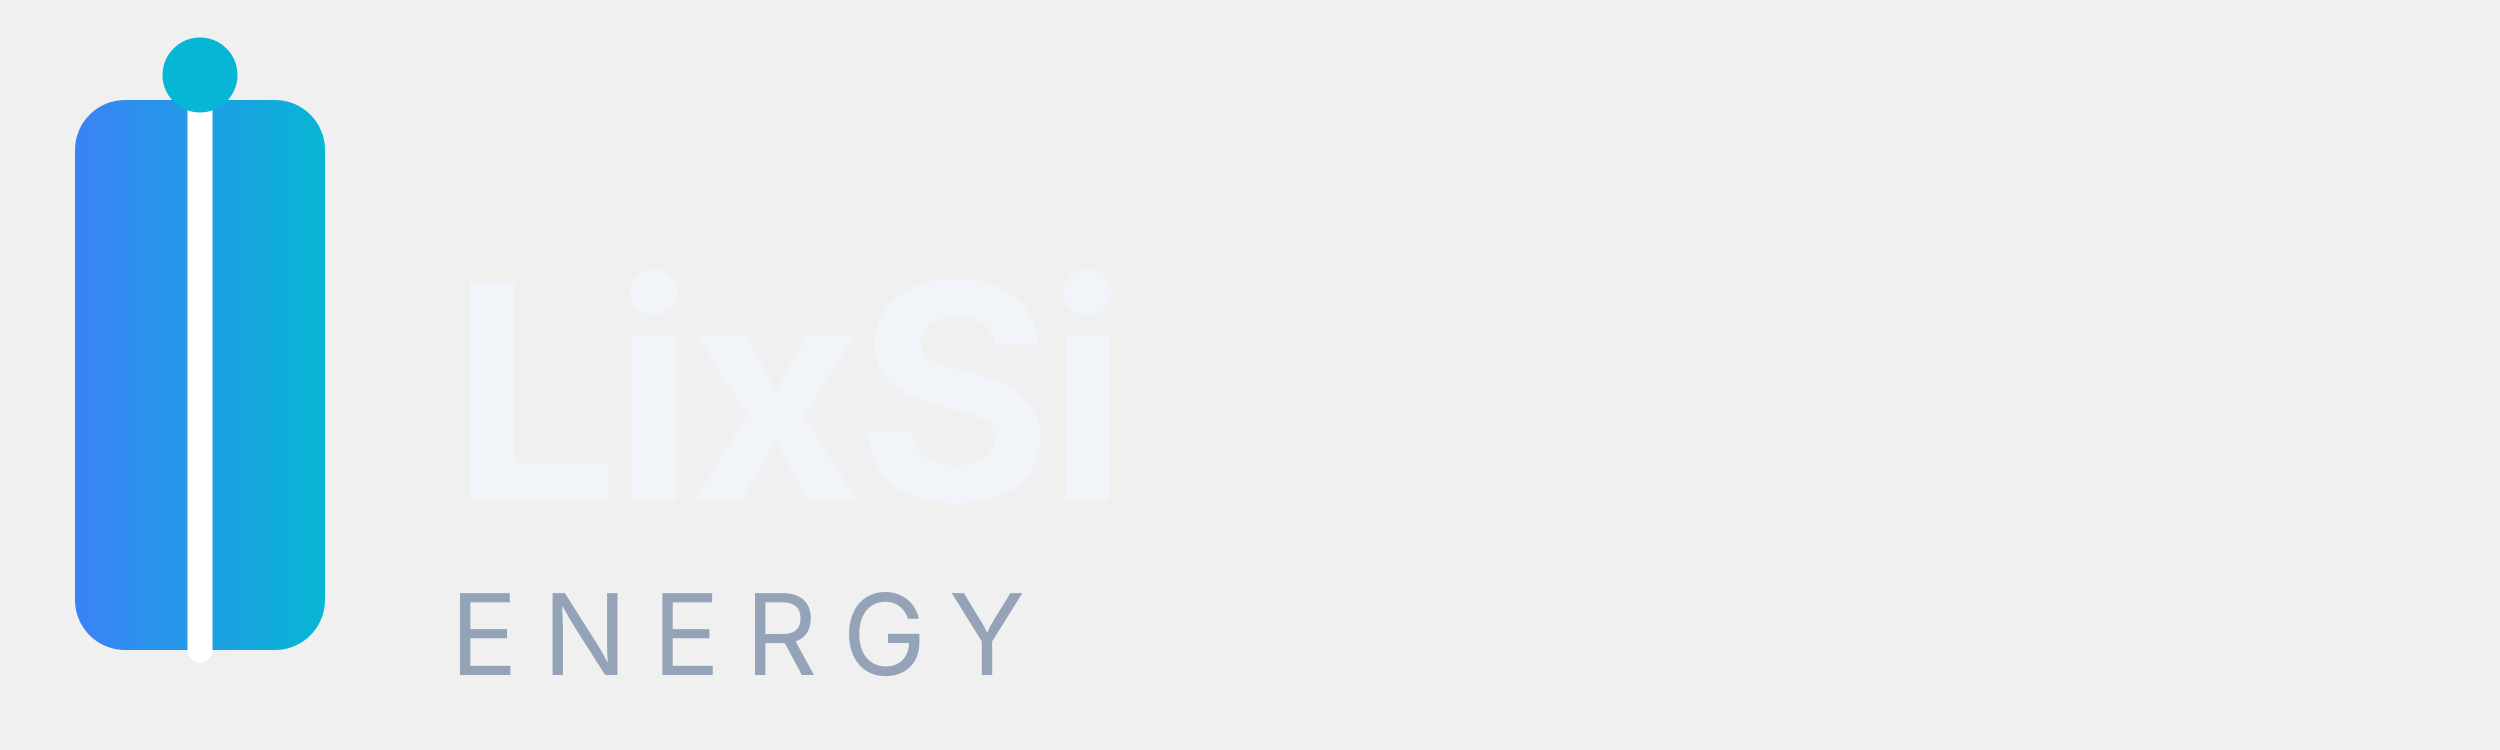
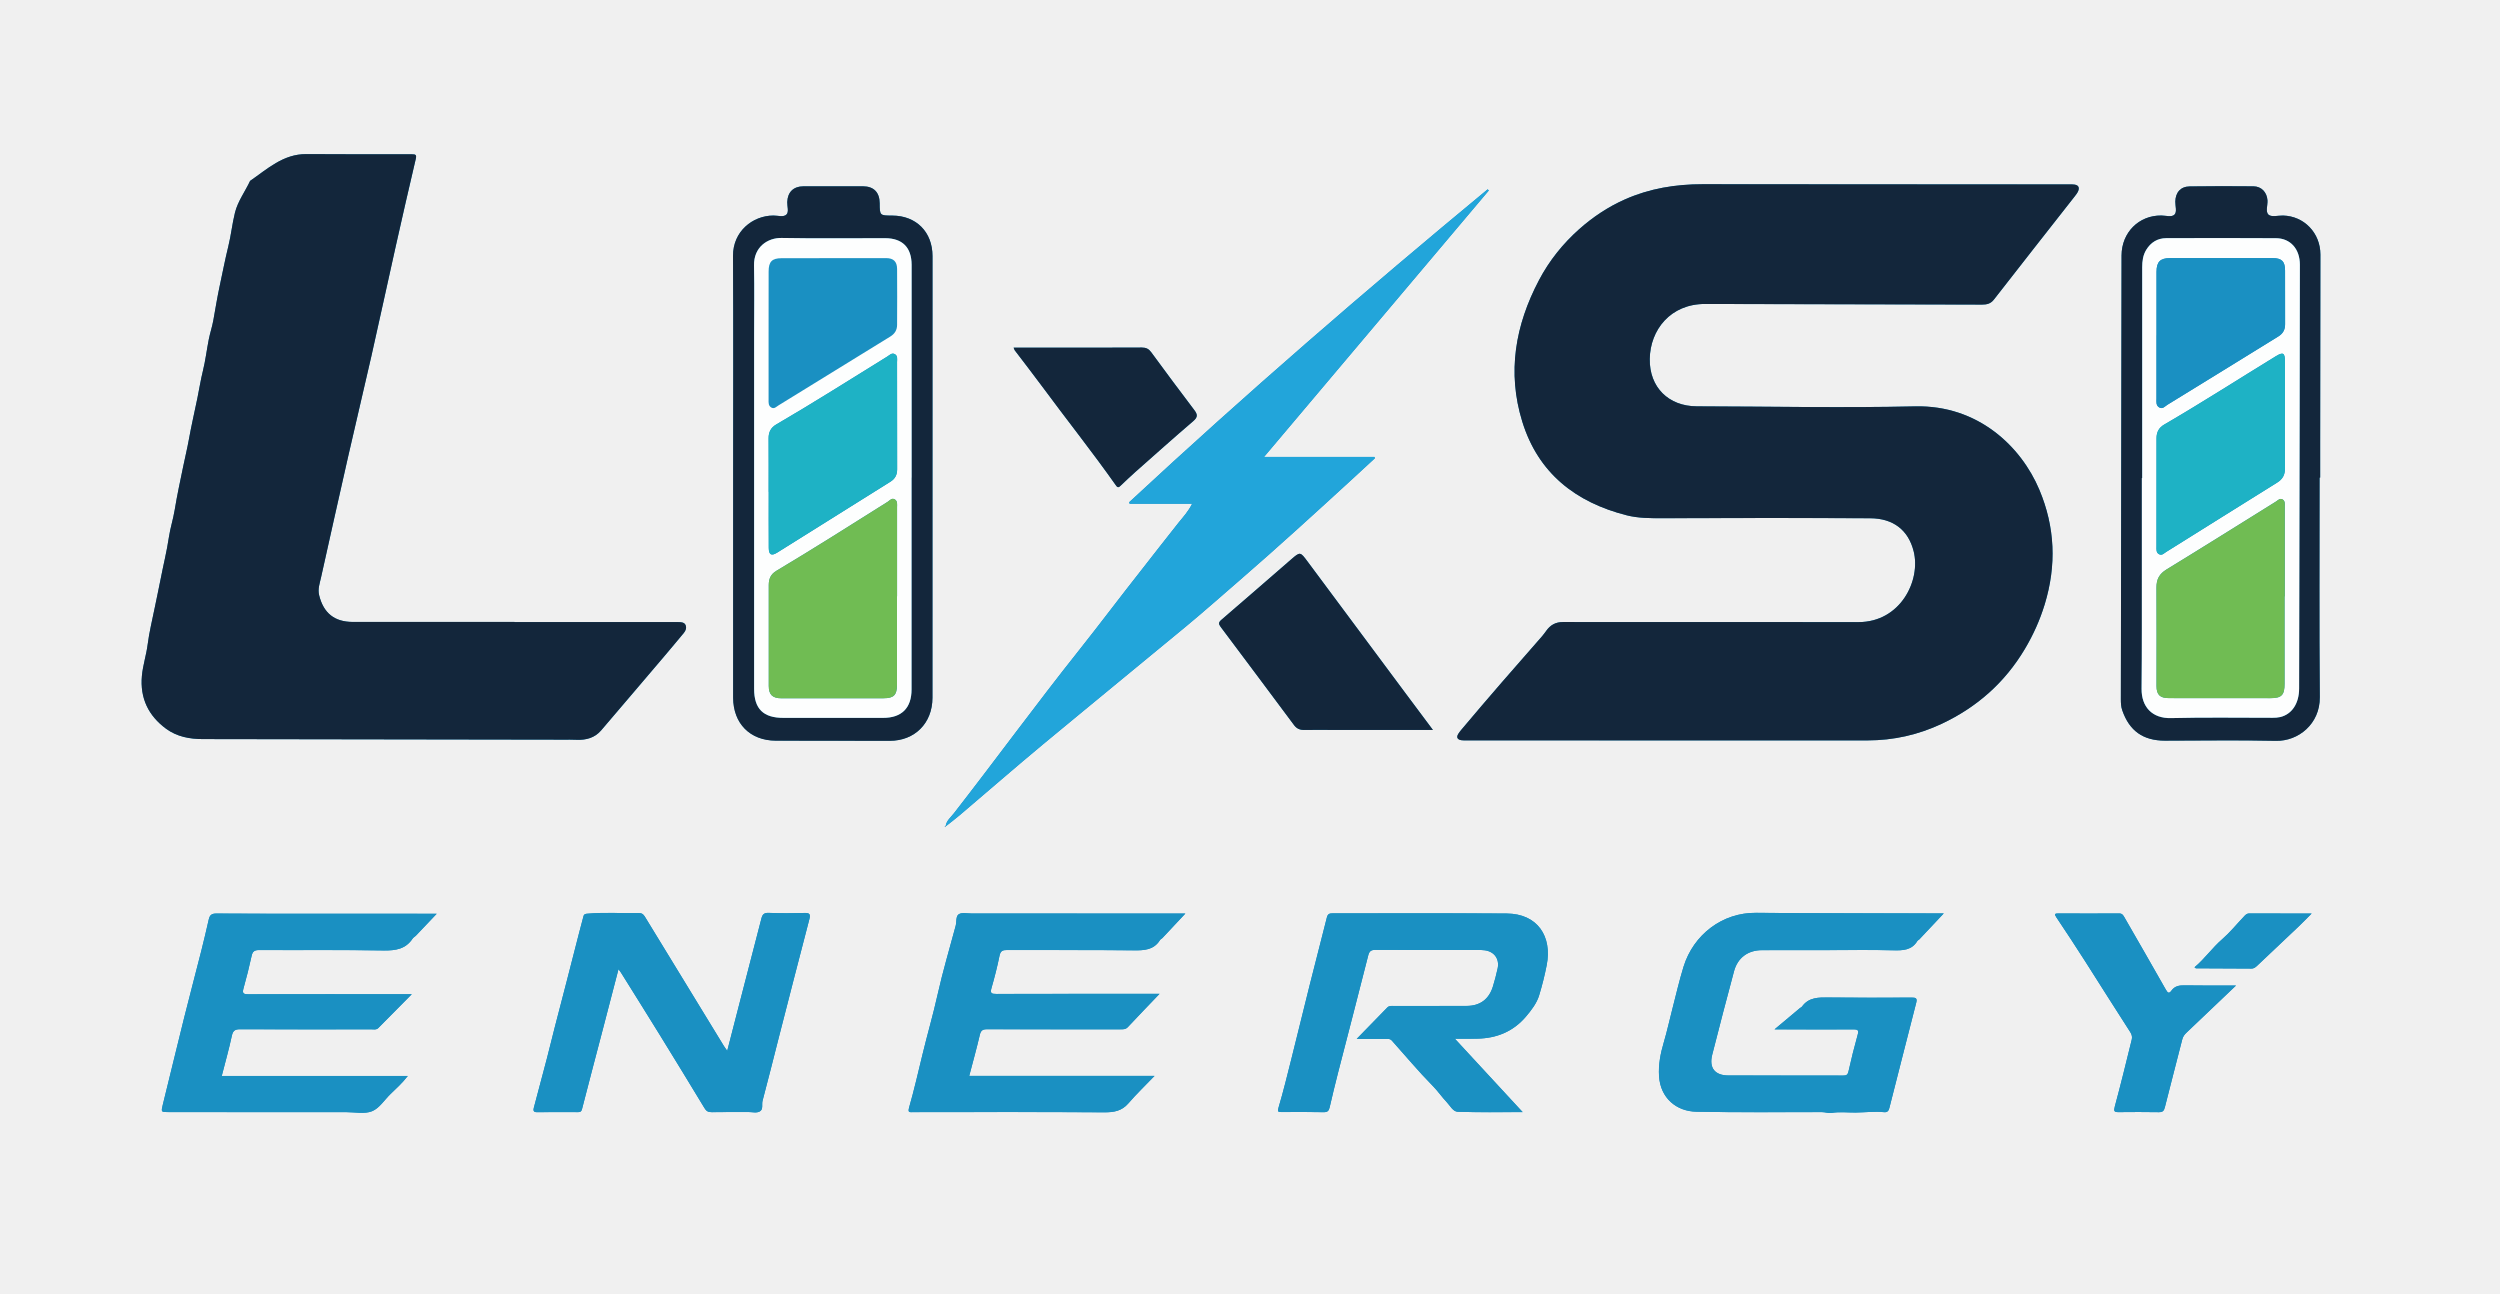
- <svg xmlns="http://www.w3.org/2000/svg" viewBox="0 0 200 60">
-   <defs>
-     <linearGradient id="accent" x1="0%" y1="0%" x2="100%" y2="0%">
-       <stop offset="0%" stop-color="#3b82f6" />
-       <stop offset="100%" stop-color="#06b6d4" />
-     </linearGradient>
-   </defs>
-   <rect x="6" y="8" width="20" height="44" rx="4" fill="url(#accent)" />
-   <line x1="16" y1="8" x2="16" y2="52" stroke="white" stroke-width="2" stroke-linecap="round" />
-   <circle cx="16" cy="6" r="3" fill="#06b6d4" />
-   <text x="36" y="40" font-family="Inter, system-ui, sans-serif" font-size="24" font-weight="700" fill="#f1f5f9" letter-spacing="-0.5">LixSi</text>
-   <text x="36" y="54" font-family="Inter, system-ui, sans-serif" font-size="9" font-weight="400" fill="#94a3b8" letter-spacing="2">ENERGY</text>
+ <svg xmlns="http://www.w3.org/2000/svg" version="1.1" id="图层_1" x="0px" y="0px" width="110.167px" height="57px" viewBox="0 0 110.167 57" enable-background="new 0 0 110.167 57" xml:space="preserve">
+   <g>
+     <path fill-rule="evenodd" clip-rule="evenodd" fill="#1A90C2" d="M41.673,36.414c0.209-0.166,0.424-0.326,0.627-0.5   c1.223-1.038,2.432-2.092,3.666-3.118c2.088-1.734,4.193-3.449,6.285-5.182c0.807-0.668,1.592-1.365,2.385-2.051   c1.684-1.458,3.328-2.96,4.969-4.465c0.328-0.301,0.654-0.604,0.98-0.904c-0.006-0.02-0.012-0.039-0.018-0.059   c-1.604,0-3.205,0-4.867,0c3.332-3.949,6.619-7.845,9.906-11.741c-0.018-0.018-0.033-0.035-0.051-0.051   c-5.387,4.457-10.674,9.028-15.797,13.789c0.006,0.021,0.014,0.045,0.021,0.066c0.912,0,1.824,0,2.754,0   c-0.168,0.34-0.398,0.586-0.602,0.838c-0.555,0.693-1.096,1.4-1.646,2.099c-0.918,1.162-1.807,2.35-2.729,3.51   c-1.881,2.365-3.664,4.807-5.518,7.19c-0.139,0.178-0.334,0.328-0.369,0.574c-0.029,0-0.049,0.004-0.025,0.039   C41.654,36.438,41.664,36.426,41.673,36.414z M73.681,32.626L73.681,32.626c2.871,0,5.744,0,8.615,0   c1.148,0,2.24-0.246,3.279-0.736c1.547-0.73,2.773-1.814,3.652-3.289c0.373-0.625,0.666-1.277,0.879-1.975   c0.521-1.716,0.457-3.394-0.238-5.045c-0.803-1.906-2.699-3.734-5.467-3.674c-3.207,0.072-6.418,0.004-9.627-0.002   c-1.246-0.004-2.092-0.838-2.074-2.086c0.018-1.278,0.91-2.429,2.441-2.425c4.068,0.012,8.137,0.016,12.205,0.027   c0.211,0,0.375-0.037,0.518-0.219c1.182-1.52,2.371-3.031,3.559-4.545c0.059-0.074,0.119-0.152,0.156-0.238   c0.061-0.147,0.018-0.257-0.154-0.284c-0.076-0.012-0.154-0.01-0.232-0.01c-5.387-0.002-10.773,0-16.16-0.008   c-1.193,0-2.338,0.185-3.439,0.675c-0.742,0.33-1.404,0.775-2,1.303c-0.721,0.641-1.322,1.389-1.775,2.25   c-1.045,1.984-1.408,4.058-0.738,6.229c0.701,2.277,2.355,3.562,4.6,4.132c0.502,0.129,1.043,0.131,1.574,0.129   c3.053-0.01,6.107-0.014,9.16,0.002c1.018,0.004,1.68,0.523,1.914,1.453c0.326,1.286-0.578,3.128-2.436,3.124   c-4.336-0.01-8.674,0.004-13.01-0.004c-0.338,0-0.564,0.135-0.742,0.385c-0.061,0.082-0.119,0.166-0.186,0.242   c-1.191,1.355-2.377,2.715-3.537,4.096c-0.055,0.066-0.111,0.133-0.156,0.207c-0.092,0.152-0.037,0.248,0.131,0.277   c0.076,0.012,0.156,0.008,0.234,0.008C67.644,32.626,70.664,32.626,73.681,32.626z M22.673,27.412c0-0.002,0-0.002,0-0.004   c-2.377,0-4.754,0.002-7.13,0c-0.807-0.002-1.288-0.393-1.48-1.176c-0.068-0.275,0.026-0.525,0.083-0.783   c0.396-1.778,0.792-3.558,1.196-5.334c0.335-1.475,0.688-2.943,1.022-4.416c0.364-1.61,0.711-3.224,1.072-4.835   C17.726,9.575,18.019,8.287,18.322,7c0.041-0.174-0.004-0.201-0.166-0.201c-1.553,0.002-3.104,0-4.657-0.008   c-1.019-0.006-1.716,0.654-2.479,1.181c-0.217,0.468-0.539,0.892-0.665,1.396c-0.123,0.492-0.173,1-0.295,1.492   C9.92,11.426,9.811,12,9.688,12.571c-0.11,0.508-0.194,1.027-0.286,1.541c-0.051,0.285-0.145,0.561-0.201,0.844   c-0.092,0.462-0.146,0.933-0.259,1.388c-0.099,0.398-0.161,0.805-0.244,1.205c-0.125,0.602-0.263,1.199-0.372,1.805   c-0.073,0.402-0.172,0.809-0.254,1.209c-0.13,0.635-0.269,1.267-0.373,1.907c-0.066,0.404-0.196,0.799-0.256,1.205   c-0.092,0.621-0.246,1.229-0.364,1.843c-0.08,0.416-0.175,0.838-0.258,1.254c-0.108,0.541-0.244,1.078-0.314,1.629   c-0.059,0.463-0.21,0.912-0.253,1.381c-0.089,0.982,0.286,1.756,1.066,2.332c0.478,0.352,1.042,0.455,1.625,0.455   c5.291,0.01,10.583,0.018,15.874,0.025c0.199,0,0.398-0.004,0.598,0.006c0.416,0.016,0.791-0.086,1.07-0.41   c0.93-1.084,1.855-2.172,2.779-3.262c0.293-0.342,0.578-0.691,0.869-1.037c0.084-0.102,0.125-0.223,0.08-0.336   c-0.047-0.127-0.184-0.139-0.307-0.141c-0.096-0.002-0.191-0.002-0.287-0.002C27.304,27.412,24.99,27.412,22.673,27.412z    M32.308,21.007L32.308,21.007c0,3.243-0.002,6.488,0,9.732c0.002,1.143,0.744,1.895,1.879,1.898c1.674,0.006,3.348,0,5.021,0.006   c1.092,0.004,1.881-0.766,1.883-1.895c0.004-6.487,0.004-12.977,0.002-19.464c0-1.063-0.717-1.781-1.771-1.785   c-0.553-0.002-0.553-0.002-0.557-0.545c-0.004-0.479-0.26-0.743-0.732-0.745c-0.875-0.004-1.752-0.004-2.627,0   c-0.443,0.002-0.699,0.259-0.713,0.696c-0.006,0.188,0.082,0.436-0.039,0.551c-0.129,0.123-0.379,0.039-0.574,0.041   c-0.912,0.004-1.783,0.699-1.777,1.775C32.32,14.518,32.308,17.763,32.308,21.007z M102.216,21.046c0.008,0,0.018,0,0.027,0   c0-0.512,0-1.023,0-1.535c0.004-2.766,0.01-5.532,0.01-8.298c0-0.949-0.721-1.693-1.646-1.715   c-0.215-0.004-0.498,0.074-0.631-0.031c-0.158-0.127-0.039-0.422-0.055-0.643c-0.025-0.352-0.266-0.61-0.615-0.614   c-0.938-0.008-1.873-0.01-2.809,0.004c-0.404,0.004-0.629,0.265-0.637,0.669c-0.004,0.197,0.084,0.453-0.039,0.576   c-0.125,0.121-0.379,0.039-0.576,0.037c-0.996-0.012-1.752,0.756-1.754,1.758c-0.006,6.521-0.02,13.041-0.031,19.563   c0,0.164,0.008,0.33,0.063,0.486c0.313,0.904,0.918,1.334,1.877,1.334c1.631,0,3.262-0.029,4.891,0.008   c0.988,0.023,1.945-0.744,1.936-1.922C102.199,27.498,102.216,24.272,102.216,21.046z M85.656,40.25c-0.061,0-0.146,0-0.232,0   c-2.68-0.008-5.359,0-8.039-0.025c-1.486-0.014-2.756,0.959-3.195,2.373c-0.189,0.615-0.334,1.244-0.494,1.867   c-0.127,0.486-0.232,0.98-0.375,1.461c-0.145,0.49-0.244,0.982-0.211,1.496c0.061,0.961,0.758,1.553,1.654,1.568   c1.838,0.035,3.678,0.014,5.516,0.016c0.146,0,0.303,0.057,0.43,0.037c0.355-0.059,0.713-0.014,1.064-0.018   c0.416-0.004,0.836-0.059,1.252-0.016c0.143,0.014,0.199-0.053,0.232-0.178c0.393-1.549,0.785-3.098,1.186-4.646   c0.051-0.197-0.02-0.227-0.197-0.225c-1.213,0.006-2.428,0.01-3.643-0.004c-0.457-0.006-0.896-0.018-1.199,0.406   c-0.02,0.025-0.059,0.037-0.084,0.059c-0.363,0.305-0.727,0.609-1.121,0.939c0.088,0,0.129,0,0.172,0   c1.102,0.002,2.203,0.008,3.305,0.002c0.207-0.002,0.24,0.045,0.184,0.244c-0.148,0.531-0.283,1.066-0.402,1.604   c-0.035,0.158-0.1,0.188-0.244,0.186c-1.682-0.004-3.363,0-5.047-0.004c-0.596,0-0.861-0.332-0.715-0.912   c0.313-1.23,0.633-2.461,0.963-3.686c0.16-0.592,0.615-0.922,1.227-0.924c0.992-0.002,1.982,0,2.973-0.002   c0.941,0,1.881-0.016,2.822,0.008c0.424,0.01,0.811-0.002,1.057-0.414c0.018-0.027,0.057-0.039,0.08-0.063   C84.933,41.018,85.294,40.633,85.656,40.25z M64.111,45.773c0.385,0,0.688,0.006,0.99-0.002c0.85-0.016,1.576-0.309,2.139-0.967   c0.242-0.283,0.482-0.6,0.584-0.936c0.133-0.434,0.246-0.885,0.334-1.334c0.25-1.266-0.4-2.268-1.76-2.277   c-2.561-0.018-5.119-0.004-7.678-0.008c-0.145-0.002-0.213,0.035-0.25,0.186c-0.246,0.984-0.504,1.965-0.75,2.949   c-0.275,1.094-0.541,2.189-0.814,3.283c-0.18,0.717-0.355,1.434-0.564,2.141c-0.057,0.195-0.01,0.199,0.145,0.197   c0.617-0.004,1.232-0.006,1.848,0.006c0.168,0.002,0.223-0.063,0.258-0.209c0.117-0.512,0.242-1.021,0.371-1.529   c0.441-1.717,0.893-3.434,1.326-5.154c0.049-0.197,0.119-0.262,0.324-0.26c1.502,0.008,3.002,0.004,4.502,0.004   c0.105,0,0.209,0,0.313,0.014c0.422,0.057,0.656,0.383,0.568,0.799c-0.059,0.27-0.129,0.539-0.211,0.803   c-0.176,0.563-0.572,0.85-1.162,0.85c-1.066,0.002-2.135,0.002-3.201,0.002c-0.1,0-0.203-0.02-0.291,0.07   c-0.428,0.445-0.861,0.887-1.346,1.381c0.48,0,0.893,0,1.305,0c0.084,0.002,0.166-0.01,0.238,0.068   c0.6,0.668,1.174,1.361,1.807,2.002c0.223,0.225,0.4,0.49,0.619,0.719c0.146,0.156,0.277,0.414,0.48,0.422   c0.932,0.031,1.865,0.014,2.863,0.014C66.091,47.916,65.126,46.871,64.111,45.773z M51.097,43.795c-0.039,0-0.105,0-0.174,0   c-2.34,0-4.682-0.002-7.023,0.004c-0.201,0-0.275-0.025-0.211-0.252c0.137-0.473,0.26-0.953,0.357-1.436   c0.045-0.213,0.141-0.25,0.334-0.248c1.857,0.008,3.713-0.006,5.568,0.014c0.471,0.006,0.895-0.01,1.172-0.457   c0.021-0.035,0.07-0.051,0.1-0.082c0.342-0.363,0.682-0.727,1.014-1.082c-0.014,0-0.072,0-0.129,0c-3.096,0-6.193,0-9.289-0.002   c-0.189,0-0.418-0.055-0.561,0.029s-0.096,0.34-0.143,0.516c-0.27,1.008-0.568,2.008-0.795,3.023   c-0.197,0.891-0.455,1.764-0.668,2.65c-0.188,0.779-0.369,1.561-0.588,2.332c-0.066,0.236,0.025,0.203,0.176,0.203   c2.811-0.002,5.619-0.01,8.43,0.008c0.42,0.002,0.762-0.057,1.053-0.391c0.359-0.416,0.758-0.799,1.156-1.213   c-2.717,0-5.426,0-8.166,0c0.164-0.625,0.328-1.215,0.467-1.809c0.047-0.205,0.137-0.25,0.332-0.248   c1.951,0.006,3.904,0.004,5.855,0.004c0.119,0,0.234,0.01,0.334-0.096C50.16,44.771,50.628,44.285,51.097,43.795z M18.146,43.811   c-0.094,0-0.137,0-0.18,0c-2.342,0-4.684-0.004-7.026,0.002c-0.206,0-0.272-0.035-0.21-0.256c0.134-0.475,0.253-0.953,0.359-1.436   c0.043-0.197,0.126-0.256,0.33-0.256c1.83,0.01,3.661-0.014,5.491,0.018c0.529,0.008,0.969-0.061,1.276-0.527   c0.032-0.049,0.095-0.076,0.136-0.119c0.309-0.322,0.615-0.645,0.922-0.971c-0.059,0-0.133,0-0.209,0   c-1.483,0-2.967-0.002-4.45-0.002c-1.683,0-3.365,0.006-5.048-0.008C9.32,40.254,9.243,40.33,9.2,40.516   c-0.106,0.467-0.216,0.934-0.333,1.398c-0.248,0.98-0.508,1.957-0.753,2.938c-0.317,1.273-0.625,2.549-0.938,3.822   c-0.081,0.332-0.083,0.332,0.255,0.332c2.611,0.002,5.222,0.002,7.833,0.002c0.381,0,0.803,0.092,1.132-0.041   c0.319-0.129,0.543-0.494,0.81-0.754c0.251-0.246,0.517-0.477,0.764-0.799c-2.752,0-5.461,0-8.198,0   c0.157-0.613,0.321-1.188,0.445-1.77c0.051-0.24,0.151-0.291,0.38-0.289c1.926,0.008,3.851,0.006,5.776,0.004   c0.101,0,0.21,0.031,0.297-0.057C17.15,44.816,17.632,44.328,18.146,43.811z M32.046,46.309c-0.061-0.09-0.105-0.148-0.145-0.213   c-1.15-1.883-2.303-3.768-3.453-5.652c-0.068-0.111-0.123-0.211-0.291-0.207c-0.756,0.014-1.512-0.043-2.268,0.025   c-0.084,0.008-0.15,0.012-0.176,0.109c-0.063,0.248-0.133,0.492-0.195,0.74c-0.184,0.711-0.363,1.422-0.547,2.133   c-0.174,0.676-0.352,1.348-0.525,2.023c-0.119,0.465-0.23,0.932-0.352,1.396c-0.189,0.723-0.385,1.443-0.574,2.166   c-0.025,0.104-0.01,0.18,0.135,0.18c0.607-0.006,1.215-0.004,1.822-0.002c0.102,0,0.145-0.029,0.172-0.139   c0.305-1.186,0.617-2.369,0.928-3.555c0.223-0.855,0.445-1.711,0.678-2.604c0.057,0.076,0.088,0.113,0.113,0.156   c0.57,0.914,1.143,1.826,1.709,2.744c0.658,1.068,1.314,2.139,1.963,3.213c0.08,0.135,0.16,0.189,0.32,0.186   c0.537-0.01,1.074-0.002,1.611-0.006c0.174-0.002,0.365,0.057,0.512-0.027c0.162-0.094,0.078-0.307,0.119-0.463   c0.244-0.916,0.473-1.836,0.707-2.752c0.449-1.75,0.896-3.498,1.354-5.244c0.055-0.215,0.031-0.293-0.209-0.285   c-0.529,0.014-1.059,0.016-1.588-0.004c-0.199-0.006-0.268,0.07-0.313,0.246c-0.311,1.217-0.629,2.432-0.943,3.646   C32.425,44.838,32.24,45.557,32.046,46.309z M63.144,32.166c-0.42-0.564-0.807-1.08-1.193-1.598   c-1.441-1.939-2.885-3.879-4.326-5.817c-0.33-0.443-0.326-0.447-0.736-0.092c-1.021,0.886-2.039,1.774-3.066,2.655   c-0.131,0.113-0.127,0.182-0.031,0.311c1.082,1.439,2.158,2.885,3.234,4.328c0.113,0.152,0.254,0.217,0.445,0.213   c0.467-0.008,0.936,0,1.404,0C60.279,32.166,61.681,32.166,63.144,32.166z M44.667,15.322c0.029,0.068,0.035,0.094,0.049,0.113   c0.398,0.525,0.805,1.047,1.197,1.578c1.082,1.467,2.219,2.895,3.27,4.385c0.08,0.115,0.133,0.068,0.203,0.002   c0.213-0.201,0.426-0.406,0.646-0.602c0.848-0.75,1.691-1.506,2.553-2.242c0.207-0.178,0.189-0.295,0.041-0.49   c-0.641-0.842-1.27-1.691-1.896-2.545c-0.107-0.146-0.227-0.207-0.412-0.205c-1.674,0.008-3.348,0.006-5.021,0.006   C45.097,15.322,44.9,15.322,44.667,15.322z M98.535,43.428c-0.803,0-1.541,0.008-2.277-0.006c-0.232-0.004-0.424,0.031-0.566,0.229   c-0.102,0.139-0.158,0.119-0.246-0.035c-0.604-1.068-1.219-2.131-1.83-3.195c-0.053-0.092-0.098-0.17-0.232-0.168   c-0.893,0.006-1.785,0.002-2.68,0c-0.15,0-0.186,0.021-0.086,0.17c0.434,0.645,0.857,1.295,1.275,1.947   c0.664,1.039,1.318,2.086,1.988,3.121c0.072,0.115,0.084,0.223,0.057,0.33c-0.242,0.984-0.482,1.969-0.746,2.945   c-0.053,0.199-0.025,0.244,0.17,0.242c0.59-0.006,1.18-0.008,1.77,0.002c0.172,0.002,0.229-0.055,0.27-0.225   c0.246-0.992,0.514-1.98,0.762-2.973c0.033-0.141,0.107-0.229,0.201-0.318C97.072,44.822,97.777,44.148,98.535,43.428z    M96.705,42.625c0.039,0.029,0.051,0.045,0.064,0.045c0.814,0.004,1.629,0.006,2.441,0.012c0.121,0.002,0.191-0.066,0.268-0.137   c0.604-0.57,1.209-1.141,1.811-1.713c0.184-0.174,0.359-0.357,0.578-0.576c-0.957,0-1.857,0.002-2.756-0.002   c-0.111,0-0.17,0.072-0.234,0.141c-0.316,0.332-0.605,0.691-0.949,0.99C97.484,41.768,97.156,42.25,96.705,42.625z" />
+     <path fill-rule="evenodd" clip-rule="evenodd" fill="#13263B" d="M73.681,32.626c-3.018,0-6.037,0-9.055,0   c-0.078,0-0.158,0.004-0.234-0.008c-0.168-0.029-0.223-0.125-0.131-0.277c0.045-0.074,0.102-0.141,0.156-0.207   c1.16-1.381,2.346-2.74,3.537-4.096c0.066-0.076,0.125-0.16,0.186-0.242c0.178-0.25,0.404-0.385,0.742-0.385   c4.336,0.008,8.674-0.006,13.01,0.004c1.857,0.004,2.762-1.838,2.436-3.124c-0.234-0.93-0.896-1.449-1.914-1.453   c-3.053-0.016-6.107-0.012-9.16-0.002c-0.531,0.002-1.072,0-1.574-0.129c-2.244-0.57-3.898-1.854-4.6-4.132   c-0.67-2.172-0.307-4.245,0.738-6.229c0.453-0.861,1.055-1.609,1.775-2.25c0.596-0.527,1.258-0.973,2-1.303   c1.102-0.49,2.246-0.675,3.439-0.675c5.387,0.008,10.773,0.006,16.16,0.008c0.078,0,0.156-0.002,0.232,0.01   c0.172,0.027,0.215,0.137,0.154,0.284c-0.037,0.086-0.098,0.164-0.156,0.238c-1.188,1.514-2.377,3.025-3.559,4.545   c-0.143,0.182-0.307,0.219-0.518,0.219c-4.068-0.012-8.137-0.016-12.205-0.027c-1.531-0.004-2.424,1.146-2.441,2.425   c-0.018,1.248,0.828,2.082,2.074,2.086c3.209,0.006,6.42,0.074,9.627,0.002c2.768-0.061,4.664,1.768,5.467,3.674   c0.695,1.651,0.76,3.329,0.238,5.045c-0.213,0.697-0.506,1.35-0.879,1.975c-0.879,1.475-2.105,2.559-3.652,3.289   c-1.039,0.49-2.131,0.736-3.279,0.736C79.425,32.626,76.552,32.626,73.681,32.626L73.681,32.626z" />
+     <path fill-rule="evenodd" clip-rule="evenodd" fill="#13263B" d="M22.673,27.412c2.316,0,4.631,0,6.947,0   c0.096,0,0.191,0,0.287,0.002c0.123,0.002,0.26,0.014,0.307,0.141c0.045,0.113,0.004,0.234-0.08,0.336   c-0.291,0.346-0.576,0.695-0.869,1.037c-0.924,1.09-1.85,2.178-2.779,3.262c-0.279,0.324-0.654,0.426-1.07,0.41   c-0.199-0.01-0.398-0.006-0.598-0.006c-5.291-0.008-10.583-0.016-15.874-0.025c-0.582,0-1.147-0.104-1.625-0.455   c-0.781-0.576-1.156-1.35-1.066-2.332c0.043-0.469,0.195-0.918,0.253-1.381c0.07-0.551,0.206-1.088,0.314-1.629   c0.083-0.416,0.178-0.838,0.258-1.254c0.118-0.614,0.272-1.222,0.364-1.843c0.06-0.406,0.19-0.801,0.256-1.205   c0.104-0.641,0.243-1.272,0.373-1.907c0.082-0.4,0.182-0.807,0.254-1.209c0.109-0.605,0.248-1.203,0.372-1.805   c0.083-0.4,0.145-0.807,0.244-1.205c0.113-0.455,0.167-0.926,0.259-1.388c0.056-0.283,0.15-0.559,0.201-0.844   c0.092-0.514,0.176-1.033,0.286-1.541C9.811,12,9.92,11.426,10.06,10.86c0.122-0.492,0.172-1,0.295-1.492   c0.126-0.504,0.448-0.928,0.665-1.396c0.763-0.527,1.459-1.187,2.479-1.181c1.553,0.008,3.104,0.01,4.657,0.008   c0.162,0,0.207,0.027,0.166,0.201c-0.303,1.286-0.596,2.574-0.885,3.863c-0.361,1.611-0.708,3.225-1.072,4.835   c-0.334,1.473-0.688,2.941-1.022,4.416c-0.404,1.776-0.8,3.556-1.196,5.334c-0.057,0.258-0.151,0.508-0.083,0.783   c0.192,0.783,0.673,1.174,1.48,1.176c2.376,0.002,4.753,0,7.13,0C22.673,27.41,22.673,27.41,22.673,27.412z" />
+     <path fill-rule="evenodd" clip-rule="evenodd" fill="#22A5DA" d="M41.671,36.41c0.035-0.246,0.23-0.396,0.369-0.574   c1.854-2.383,3.637-4.825,5.518-7.19c0.922-1.16,1.811-2.348,2.729-3.51c0.551-0.698,1.092-1.405,1.646-2.099   c0.203-0.252,0.434-0.498,0.602-0.838c-0.93,0-1.842,0-2.754,0c-0.008-0.021-0.016-0.045-0.021-0.066   c5.123-4.761,10.41-9.332,15.797-13.789c0.018,0.016,0.033,0.033,0.051,0.051c-3.287,3.896-6.574,7.792-9.906,11.741   c1.662,0,3.264,0,4.867,0c0.006,0.02,0.012,0.039,0.018,0.059c-0.326,0.301-0.652,0.604-0.98,0.904   c-1.641,1.505-3.285,3.007-4.969,4.465c-0.793,0.686-1.578,1.383-2.385,2.051c-2.092,1.732-4.197,3.447-6.285,5.182   c-1.234,1.025-2.443,2.08-3.666,3.118c-0.203,0.174-0.418,0.334-0.627,0.5L41.671,36.41z" />
+     <path fill-rule="evenodd" clip-rule="evenodd" fill="#13263B" d="M32.308,21.007c0-3.244,0.012-6.489-0.006-9.733   c-0.006-1.076,0.865-1.771,1.777-1.775c0.195-0.002,0.445,0.082,0.574-0.041c0.121-0.115,0.033-0.363,0.039-0.551   c0.014-0.438,0.27-0.694,0.713-0.696c0.875-0.004,1.752-0.004,2.627,0c0.473,0.002,0.729,0.267,0.732,0.745   c0.004,0.543,0.004,0.543,0.557,0.545c1.055,0.004,1.771,0.723,1.771,1.785c0.002,6.487,0.002,12.977-0.002,19.464   c-0.002,1.129-0.791,1.898-1.883,1.895c-1.674-0.006-3.348,0-5.021-0.006c-1.135-0.004-1.877-0.756-1.879-1.898   C32.306,27.496,32.308,24.25,32.308,21.007L32.308,21.007z M40.169,21.042c0.002,0,0.002,0,0.002,0c0-3.123,0-6.245,0-9.368   c0-0.768-0.404-1.176-1.168-1.178c-1.518-0.002-3.035,0.02-4.553-0.01c-0.625-0.014-1.24,0.404-1.223,1.213   c0.02,1.031,0.004,2.064,0.004,3.096c0,5.188,0,10.376,0,15.562c0,0.881,0.406,1.279,1.291,1.277c1.467-0.002,2.932-0.002,4.398,0   c0.813,0,1.248-0.434,1.248-1.25C40.171,27.271,40.169,24.157,40.169,21.042z" />
+     <path fill-rule="evenodd" clip-rule="evenodd" fill="#13263B" d="M102.216,21.046c0,3.226-0.018,6.451,0.01,9.678   c0.01,1.178-0.947,1.945-1.936,1.922c-1.629-0.037-3.26-0.008-4.891-0.008c-0.959,0-1.564-0.43-1.877-1.334   c-0.055-0.156-0.063-0.322-0.063-0.486c0.012-6.522,0.025-13.043,0.031-19.563c0.002-1.002,0.758-1.77,1.754-1.758   c0.197,0.002,0.451,0.084,0.576-0.037c0.123-0.123,0.035-0.379,0.039-0.576c0.008-0.404,0.232-0.665,0.637-0.669   c0.936-0.014,1.871-0.012,2.809-0.004c0.35,0.004,0.59,0.263,0.615,0.614c0.016,0.221-0.104,0.516,0.055,0.643   c0.133,0.105,0.416,0.027,0.631,0.031c0.926,0.021,1.646,0.766,1.646,1.715c0,2.766-0.006,5.532-0.01,8.298   c0,0.512,0,1.023,0,1.535C102.234,21.046,102.224,21.046,102.216,21.046z M94.4,21.068c-0.004,0-0.01,0-0.016,0   c0,1.337,0,2.671,0,4.006c-0.002,1.762,0.006,3.521-0.012,5.281c-0.008,0.779,0.453,1.311,1.299,1.289   c1.49-0.039,2.982-0.012,4.473-0.014c0.111,0,0.227-0.006,0.336-0.031c0.52-0.125,0.832-0.602,0.834-1.258   c0.008-4.092,0.016-8.185,0.023-12.277c0.004-2.133,0.008-4.265,0.01-6.397c0.002-0.693-0.414-1.166-1.051-1.17   c-1.613-0.01-3.227-0.008-4.84-0.002c-0.381,0.002-0.678,0.186-0.879,0.514c-0.145,0.238-0.178,0.5-0.178,0.773   C94.402,14.877,94.4,17.974,94.4,21.068z" />
+     <path fill-rule="evenodd" clip-rule="evenodd" fill="#1A90C2" d="M85.656,40.25c-0.361,0.383-0.723,0.768-1.084,1.15   c-0.023,0.023-0.063,0.035-0.08,0.063c-0.246,0.412-0.633,0.424-1.057,0.414c-0.941-0.023-1.881-0.008-2.822-0.008   c-0.99,0.002-1.98,0-2.973,0.002c-0.611,0.002-1.066,0.332-1.227,0.924c-0.33,1.225-0.65,2.455-0.963,3.686   c-0.146,0.58,0.119,0.912,0.715,0.912c1.684,0.004,3.365,0,5.047,0.004c0.145,0.002,0.209-0.027,0.244-0.186   c0.119-0.537,0.254-1.072,0.402-1.604c0.057-0.199,0.023-0.246-0.184-0.244c-1.102,0.006-2.203,0-3.305-0.002   c-0.043,0-0.084,0-0.172,0c0.395-0.33,0.758-0.635,1.121-0.939c0.025-0.021,0.064-0.033,0.084-0.059   c0.303-0.424,0.742-0.412,1.199-0.406c1.215,0.014,2.43,0.01,3.643,0.004c0.178-0.002,0.248,0.027,0.197,0.225   c-0.4,1.549-0.793,3.098-1.186,4.646c-0.033,0.125-0.09,0.191-0.232,0.178c-0.416-0.043-0.836,0.012-1.252,0.016   c-0.352,0.004-0.709-0.041-1.064,0.018c-0.127,0.02-0.283-0.037-0.43-0.037c-1.838-0.002-3.678,0.02-5.516-0.016   c-0.896-0.016-1.594-0.607-1.654-1.568c-0.033-0.514,0.066-1.006,0.211-1.496c0.143-0.48,0.248-0.975,0.375-1.461   c0.16-0.623,0.305-1.252,0.494-1.867c0.439-1.414,1.709-2.387,3.195-2.373c2.68,0.025,5.359,0.018,8.039,0.025   C85.509,40.25,85.595,40.25,85.656,40.25z" />
+     <path fill-rule="evenodd" clip-rule="evenodd" fill="#1A90C2" d="M64.111,45.773c1.016,1.098,1.98,2.143,2.986,3.232   c-0.998,0-1.932,0.018-2.863-0.014c-0.203-0.008-0.334-0.266-0.48-0.422c-0.219-0.229-0.396-0.494-0.619-0.719   c-0.633-0.641-1.207-1.334-1.807-2.002c-0.072-0.078-0.154-0.066-0.238-0.068c-0.412,0-0.824,0-1.305,0   c0.484-0.494,0.918-0.936,1.346-1.381c0.088-0.09,0.191-0.07,0.291-0.07c1.066,0,2.135,0,3.201-0.002   c0.59,0,0.986-0.287,1.162-0.85c0.082-0.264,0.152-0.533,0.211-0.803c0.088-0.416-0.146-0.742-0.568-0.799   c-0.104-0.014-0.207-0.014-0.313-0.014c-1.5,0-3,0.004-4.502-0.004c-0.205-0.002-0.275,0.063-0.324,0.26   c-0.434,1.721-0.885,3.438-1.326,5.154c-0.129,0.508-0.254,1.018-0.371,1.529c-0.035,0.146-0.09,0.211-0.258,0.209   c-0.615-0.012-1.23-0.01-1.848-0.006c-0.154,0.002-0.201-0.002-0.145-0.197c0.209-0.707,0.385-1.424,0.564-2.141   c0.273-1.094,0.539-2.189,0.814-3.283c0.246-0.984,0.504-1.965,0.75-2.949c0.037-0.15,0.105-0.188,0.25-0.186   c2.559,0.004,5.117-0.01,7.678,0.008c1.359,0.01,2.01,1.012,1.76,2.277c-0.088,0.449-0.201,0.9-0.334,1.334   c-0.102,0.336-0.342,0.652-0.584,0.936c-0.563,0.658-1.289,0.951-2.139,0.967C64.798,45.779,64.496,45.773,64.111,45.773z" />
+     <path fill-rule="evenodd" clip-rule="evenodd" fill="#1A90C2" d="M51.097,43.795c-0.469,0.49-0.938,0.977-1.398,1.469   c-0.1,0.105-0.215,0.096-0.334,0.096c-1.951,0-3.904,0.002-5.855-0.004c-0.195-0.002-0.285,0.043-0.332,0.248   c-0.139,0.594-0.303,1.184-0.467,1.809c2.74,0,5.449,0,8.166,0c-0.398,0.414-0.797,0.797-1.156,1.213   c-0.291,0.334-0.633,0.393-1.053,0.391c-2.811-0.018-5.619-0.01-8.43-0.008c-0.15,0-0.242,0.033-0.176-0.203   c0.219-0.771,0.4-1.553,0.588-2.332c0.213-0.887,0.471-1.76,0.668-2.65c0.227-1.016,0.525-2.016,0.795-3.023   c0.047-0.176,0-0.432,0.143-0.516s0.371-0.029,0.561-0.029c3.096,0.002,6.193,0.002,9.289,0.002c0.057,0,0.115,0,0.129,0   c-0.332,0.355-0.672,0.719-1.014,1.082c-0.029,0.031-0.078,0.047-0.1,0.082c-0.277,0.447-0.701,0.463-1.172,0.457   c-1.855-0.02-3.711-0.006-5.568-0.014c-0.193-0.002-0.289,0.035-0.334,0.248c-0.098,0.482-0.221,0.963-0.357,1.436   c-0.064,0.227,0.01,0.252,0.211,0.252c2.342-0.006,4.684-0.004,7.023-0.004C50.992,43.795,51.058,43.795,51.097,43.795z" />
+     <path fill-rule="evenodd" clip-rule="evenodd" fill="#1A90C2" d="M18.146,43.811c-0.514,0.518-0.996,1.006-1.477,1.492   c-0.087,0.088-0.196,0.057-0.297,0.057c-1.925,0.002-3.851,0.004-5.776-0.004c-0.229-0.002-0.329,0.049-0.38,0.289   c-0.125,0.582-0.288,1.156-0.445,1.77c2.737,0,5.446,0,8.198,0c-0.247,0.322-0.513,0.553-0.764,0.799   c-0.267,0.26-0.49,0.625-0.81,0.754c-0.329,0.133-0.751,0.041-1.132,0.041c-2.611,0-5.222,0-7.833-0.002   c-0.338,0-0.336,0-0.255-0.332c0.313-1.273,0.62-2.549,0.938-3.822c0.245-0.98,0.505-1.957,0.753-2.938   c0.118-0.465,0.227-0.932,0.333-1.398c0.043-0.186,0.12-0.262,0.337-0.26c1.683,0.014,3.365,0.008,5.048,0.008   c1.483,0,2.966,0.002,4.45,0.002c0.076,0,0.15,0,0.209,0c-0.307,0.326-0.613,0.648-0.922,0.971   c-0.041,0.043-0.104,0.07-0.136,0.119c-0.308,0.467-0.747,0.535-1.276,0.527c-1.83-0.031-3.661-0.008-5.491-0.018   c-0.204,0-0.287,0.059-0.33,0.256c-0.106,0.482-0.225,0.961-0.359,1.436c-0.062,0.221,0.005,0.256,0.21,0.256   c2.342-0.006,4.684-0.002,7.026-0.002C18.009,43.811,18.052,43.811,18.146,43.811z" />
+     <path fill-rule="evenodd" clip-rule="evenodd" fill="#1A90C2" d="M32.046,46.309c0.193-0.752,0.379-1.471,0.564-2.188   c0.314-1.215,0.633-2.43,0.943-3.646c0.045-0.176,0.113-0.252,0.313-0.246c0.529,0.02,1.059,0.018,1.588,0.004   c0.24-0.008,0.264,0.07,0.209,0.285c-0.457,1.746-0.904,3.494-1.354,5.244c-0.234,0.916-0.463,1.836-0.707,2.752   c-0.041,0.156,0.043,0.369-0.119,0.463c-0.146,0.084-0.338,0.025-0.512,0.027c-0.537,0.004-1.074-0.004-1.611,0.006   c-0.16,0.004-0.24-0.051-0.32-0.186c-0.648-1.074-1.305-2.145-1.963-3.213c-0.566-0.918-1.139-1.83-1.709-2.744   c-0.025-0.043-0.057-0.08-0.113-0.156c-0.232,0.893-0.455,1.748-0.678,2.604c-0.311,1.186-0.623,2.369-0.928,3.555   c-0.027,0.109-0.07,0.139-0.172,0.139c-0.607-0.002-1.215-0.004-1.822,0.002c-0.145,0-0.16-0.076-0.135-0.18   c0.189-0.723,0.385-1.443,0.574-2.166c0.121-0.465,0.232-0.932,0.352-1.396c0.174-0.676,0.352-1.348,0.525-2.023   c0.184-0.711,0.363-1.422,0.547-2.133c0.063-0.248,0.133-0.492,0.195-0.74c0.025-0.098,0.092-0.102,0.176-0.109   c0.756-0.068,1.512-0.012,2.268-0.025c0.168-0.004,0.223,0.096,0.291,0.207c1.15,1.885,2.303,3.77,3.453,5.652   C31.941,46.16,31.986,46.219,32.046,46.309z" />
+     <path fill-rule="evenodd" clip-rule="evenodd" fill="#13263B" d="M63.144,32.166c-1.463,0-2.865,0-4.27,0   c-0.469,0-0.938-0.008-1.404,0c-0.191,0.004-0.332-0.061-0.445-0.213c-1.076-1.443-2.152-2.889-3.234-4.328   c-0.096-0.129-0.1-0.197,0.031-0.311c1.027-0.881,2.045-1.77,3.066-2.655c0.41-0.355,0.406-0.352,0.736,0.092   c1.441,1.938,2.885,3.878,4.326,5.817C62.337,31.085,62.724,31.601,63.144,32.166z" />
+     <path fill-rule="evenodd" clip-rule="evenodd" fill="#13263B" d="M44.667,15.322c0.232,0,0.43,0,0.629,0   c1.674,0,3.348,0.002,5.021-0.006c0.186-0.002,0.305,0.059,0.412,0.205c0.627,0.854,1.256,1.703,1.896,2.545   c0.148,0.195,0.166,0.313-0.041,0.49c-0.861,0.736-1.705,1.492-2.553,2.242c-0.221,0.195-0.434,0.4-0.646,0.602   c-0.07,0.066-0.123,0.113-0.203-0.002c-1.051-1.49-2.188-2.918-3.27-4.385c-0.393-0.531-0.799-1.053-1.197-1.578   C44.703,15.416,44.697,15.39,44.667,15.322z" />
+     <path fill-rule="evenodd" clip-rule="evenodd" fill="#1A90C2" d="M98.535,43.428c-0.758,0.721-1.463,1.395-2.172,2.066   c-0.094,0.09-0.168,0.178-0.201,0.318c-0.248,0.992-0.516,1.98-0.762,2.973c-0.041,0.17-0.098,0.227-0.27,0.225   c-0.59-0.01-1.18-0.008-1.77-0.002c-0.195,0.002-0.223-0.043-0.17-0.242c0.264-0.977,0.504-1.961,0.746-2.945   c0.027-0.107,0.016-0.215-0.057-0.33c-0.67-1.035-1.324-2.082-1.988-3.121c-0.418-0.652-0.842-1.303-1.275-1.947   c-0.1-0.148-0.064-0.17,0.086-0.17c0.895,0.002,1.787,0.006,2.68,0c0.135-0.002,0.18,0.076,0.232,0.168   c0.611,1.064,1.227,2.127,1.83,3.195c0.088,0.154,0.145,0.174,0.246,0.035c0.143-0.197,0.334-0.232,0.566-0.229   C96.994,43.436,97.732,43.428,98.535,43.428z" />
+     <path fill-rule="evenodd" clip-rule="evenodd" fill="#1A90C2" d="M96.705,42.625c0.451-0.375,0.779-0.857,1.223-1.24   c0.344-0.299,0.633-0.658,0.949-0.99c0.064-0.068,0.123-0.141,0.234-0.141c0.898,0.004,1.799,0.002,2.756,0.002   c-0.219,0.219-0.395,0.402-0.578,0.576c-0.602,0.572-1.207,1.143-1.811,1.713c-0.076,0.07-0.146,0.139-0.268,0.137   c-0.813-0.006-1.627-0.008-2.441-0.012C96.755,42.67,96.744,42.654,96.705,42.625z" />
+     <path fill-rule="evenodd" clip-rule="evenodd" fill="#4E6E92" d="M41.673,36.414c-0.01,0.012-0.02,0.023-0.027,0.035   c-0.023-0.035-0.004-0.039,0.025-0.039L41.673,36.414z" />
+     <path fill-rule="evenodd" clip-rule="evenodd" fill="#FDFEFE" d="M40.169,21.042c0,3.114,0.002,6.229,0,9.342   c0,0.816-0.436,1.25-1.248,1.25c-1.467-0.002-2.932-0.002-4.398,0c-0.885,0.002-1.291-0.396-1.291-1.277c0-5.186,0-10.373,0-15.562   c0-1.031,0.016-2.064-0.004-3.096c-0.018-0.809,0.598-1.227,1.223-1.213c1.518,0.029,3.035,0.008,4.553,0.01   c0.764,0.002,1.168,0.41,1.168,1.178c0,3.123,0,6.245,0,9.368C40.171,21.042,40.171,21.042,40.169,21.042z M39.527,26.275   c0.002,0,0.004,0,0.004,0c0-1.309,0-2.618,0-3.929c0-0.119,0.027-0.256-0.092-0.334c-0.135-0.09-0.227,0.039-0.32,0.1   c-1.629,1.025-3.254,2.057-4.906,3.042c-0.244,0.146-0.336,0.348-0.336,0.625c0.004,1.482,0,2.965,0,4.449   c0,0.383,0.166,0.543,0.561,0.543c1.5,0,3,0,4.502-0.002c0.445,0,0.586-0.139,0.588-0.592   C39.527,28.876,39.527,27.576,39.527,26.275z M33.871,21.675c0.002,0,0.002,0,0.004,0c0,0.823-0.004,1.647,0.002,2.47   c0.002,0.301,0.117,0.365,0.367,0.209c1.666-1.039,3.33-2.084,4.996-3.128c0.201-0.125,0.295-0.301,0.295-0.541   c-0.004-1.576-0.002-3.154-0.004-4.732c0-0.125,0.039-0.275-0.105-0.35c-0.131-0.066-0.229,0.049-0.326,0.109   c-1.629,1.006-3.244,2.033-4.898,2.996c-0.23,0.135-0.334,0.334-0.332,0.602C33.875,20.099,33.871,20.886,33.871,21.675z    M33.869,14.75L33.869,14.75c0,0.954,0,1.909,0,2.862c-0.002,0.133-0.012,0.27,0.123,0.348c0.125,0.072,0.215-0.033,0.305-0.09   c1.646-1.012,3.289-2.027,4.936-3.04c0.197-0.121,0.299-0.289,0.299-0.512c0.004-0.824,0.006-1.648,0-2.473   c-0.004-0.324-0.164-0.471-0.486-0.471c-1.535,0-3.07,0.002-4.605,0.004c-0.424,0.002-0.57,0.154-0.57,0.588   C33.871,12.895,33.869,13.823,33.869,14.75z" />
+     <path fill-rule="evenodd" clip-rule="evenodd" fill="#FDFEFE" d="M94.4,21.068c0-3.094,0.002-6.19,0-9.286   c0-0.273,0.033-0.535,0.178-0.773c0.201-0.328,0.498-0.512,0.879-0.514c1.613-0.006,3.227-0.008,4.84,0.002   c0.637,0.004,1.053,0.477,1.051,1.17c-0.002,2.133-0.006,4.265-0.01,6.397c-0.008,4.093-0.016,8.186-0.023,12.277   c-0.002,0.656-0.314,1.133-0.834,1.258c-0.109,0.025-0.225,0.031-0.336,0.031c-1.49,0.002-2.982-0.025-4.473,0.014   c-0.846,0.021-1.307-0.51-1.299-1.289c0.018-1.76,0.01-3.52,0.012-5.281c0-1.335,0-2.669,0-4.006   C94.39,21.068,94.396,21.068,94.4,21.068z M100.673,26.279c0.004,0,0.006,0,0.01,0c0-1.318,0-2.636,0-3.954   c0-0.111,0.021-0.238-0.088-0.311c-0.123-0.08-0.211,0.031-0.301,0.088c-1.604,0.996-3.203,2.004-4.814,2.987   c-0.324,0.197-0.453,0.432-0.451,0.801c0.01,1.447,0.002,2.896,0.002,4.344c0,0.379,0.154,0.529,0.541,0.529   c1.492,0.002,2.982,0.004,4.475,0.002c0.496,0,0.627-0.131,0.627-0.637C100.675,28.845,100.673,27.562,100.673,26.279z    M100.687,18.328c0.002,0,0.004,0,0.004,0c0-0.799,0.002-1.596,0-2.393c0-0.387-0.08-0.434-0.398-0.24   c-1.641,1.004-3.258,2.045-4.92,3.012c-0.229,0.131-0.342,0.328-0.342,0.598c0.002,1.596,0,3.19-0.002,4.784   c0,0.121-0.018,0.256,0.105,0.328c0.135,0.08,0.23-0.039,0.326-0.098c1.631-1.018,3.258-2.041,4.891-3.056   c0.24-0.15,0.342-0.344,0.34-0.623C100.683,19.871,100.687,19.099,100.687,18.328z M95.031,14.786c-0.002,0-0.002,0-0.002,0   c0,0.929,0,1.856,0,2.784c0,0.137-0.027,0.289,0.113,0.379c0.156,0.1,0.26-0.045,0.367-0.111c1.633-1,3.26-2.008,4.891-3.013   c0.203-0.125,0.299-0.299,0.297-0.537c-0.002-0.789,0-1.578-0.002-2.367c0-0.4-0.146-0.547-0.547-0.547   c-1.508-0.002-3.016-0.002-4.525,0c-0.43,0.002-0.592,0.166-0.592,0.604C95.029,12.915,95.031,13.85,95.031,14.786z" />
+     <path fill-rule="evenodd" clip-rule="evenodd" fill="#70BC53" d="M39.527,26.275c0,1.301,0,2.602,0,3.902   c-0.002,0.453-0.143,0.592-0.588,0.592c-1.502,0.002-3.002,0.002-4.502,0.002c-0.395,0-0.561-0.16-0.561-0.543   c0-1.484,0.004-2.967,0-4.449c0-0.277,0.092-0.479,0.336-0.625c1.652-0.985,3.277-2.017,4.906-3.042   c0.094-0.061,0.186-0.189,0.32-0.1c0.119,0.078,0.092,0.215,0.092,0.334c0,1.311,0,2.62,0,3.929   C39.531,26.275,39.529,26.275,39.527,26.275z" />
+     <path fill-rule="evenodd" clip-rule="evenodd" fill="#1EB2C5" d="M33.871,21.675c0-0.789,0.004-1.576-0.002-2.365   c-0.002-0.268,0.102-0.467,0.332-0.602c1.654-0.963,3.27-1.99,4.898-2.996c0.098-0.061,0.195-0.176,0.326-0.109   c0.145,0.074,0.105,0.225,0.105,0.35c0.002,1.578,0,3.156,0.004,4.732c0,0.24-0.094,0.416-0.295,0.541   c-1.666,1.044-3.33,2.089-4.996,3.128c-0.25,0.156-0.365,0.092-0.367-0.209c-0.006-0.822-0.002-1.646-0.002-2.47   C33.873,21.675,33.873,21.675,33.871,21.675z" />
+     <path fill-rule="evenodd" clip-rule="evenodd" fill="#70BC53" d="M100.673,26.279c0,1.283,0.002,2.566,0,3.85   c0,0.506-0.131,0.637-0.627,0.637c-1.492,0.002-2.982,0-4.475-0.002c-0.387,0-0.541-0.15-0.541-0.529   c0-1.447,0.008-2.896-0.002-4.344c-0.002-0.369,0.127-0.604,0.451-0.801c1.611-0.983,3.211-1.991,4.814-2.987   c0.09-0.057,0.178-0.168,0.301-0.088c0.109,0.072,0.088,0.199,0.088,0.311c0,1.318,0,2.636,0,3.954   C100.679,26.279,100.677,26.279,100.673,26.279z" />
+     <path fill-rule="evenodd" clip-rule="evenodd" fill="#1EB2C5" d="M100.687,18.328c0,0.771-0.004,1.543,0.004,2.313   c0.002,0.279-0.1,0.473-0.34,0.623c-1.633,1.015-3.26,2.038-4.891,3.056c-0.096,0.059-0.191,0.178-0.326,0.098   c-0.123-0.072-0.105-0.207-0.105-0.328c0.002-1.594,0.004-3.188,0.002-4.784c0-0.27,0.113-0.467,0.342-0.598   c1.662-0.967,3.279-2.008,4.92-3.012c0.318-0.193,0.398-0.146,0.398,0.24c0.002,0.797,0,1.594,0,2.393   C100.691,18.328,100.689,18.328,100.687,18.328z" />
+     <path fill-rule="evenodd" clip-rule="evenodd" fill="#1A90C2" d="M95.031,14.786c0-0.936-0.002-1.871,0-2.809   c0-0.438,0.162-0.602,0.592-0.604c1.51-0.002,3.018-0.002,4.525,0c0.4,0,0.547,0.146,0.547,0.547c0.002,0.789,0,1.578,0.002,2.367   c0.002,0.238-0.094,0.412-0.297,0.537c-1.631,1.005-3.258,2.013-4.891,3.013c-0.107,0.066-0.211,0.211-0.367,0.111   c-0.141-0.09-0.113-0.242-0.113-0.379c0-0.928,0-1.855,0-2.784C95.029,14.786,95.029,14.786,95.031,14.786z" />
+   </g>
</svg>
